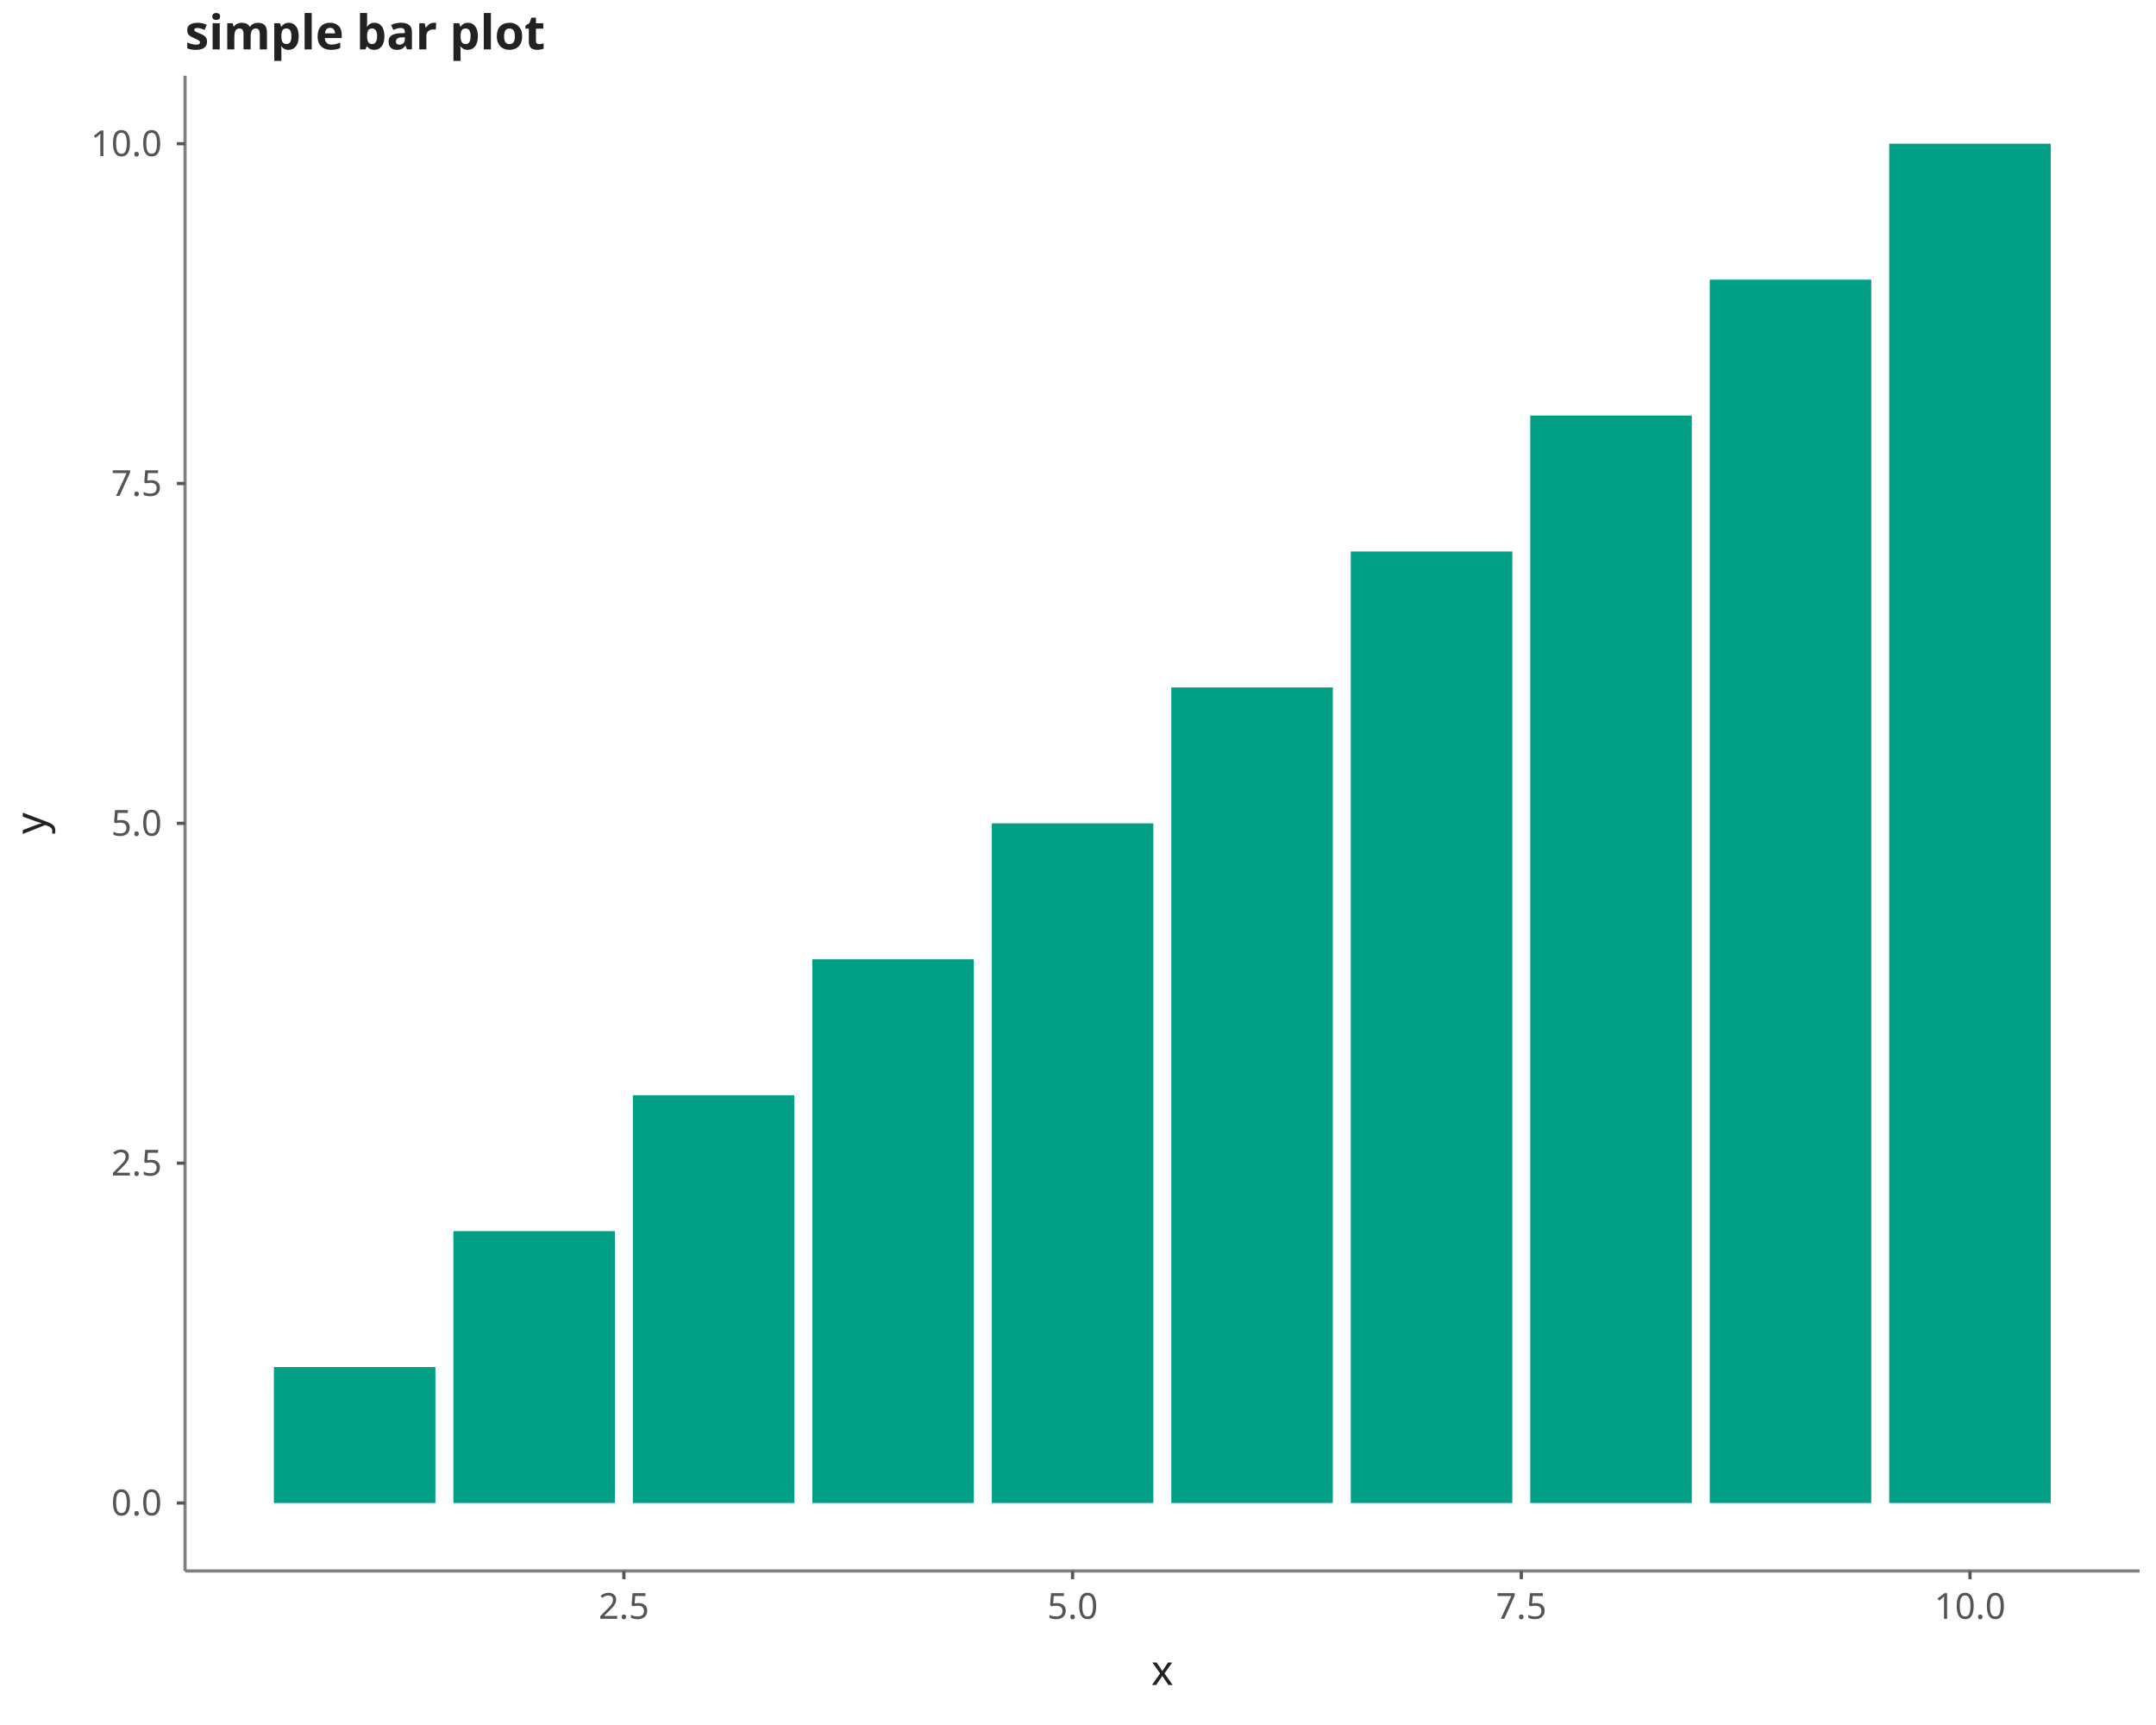
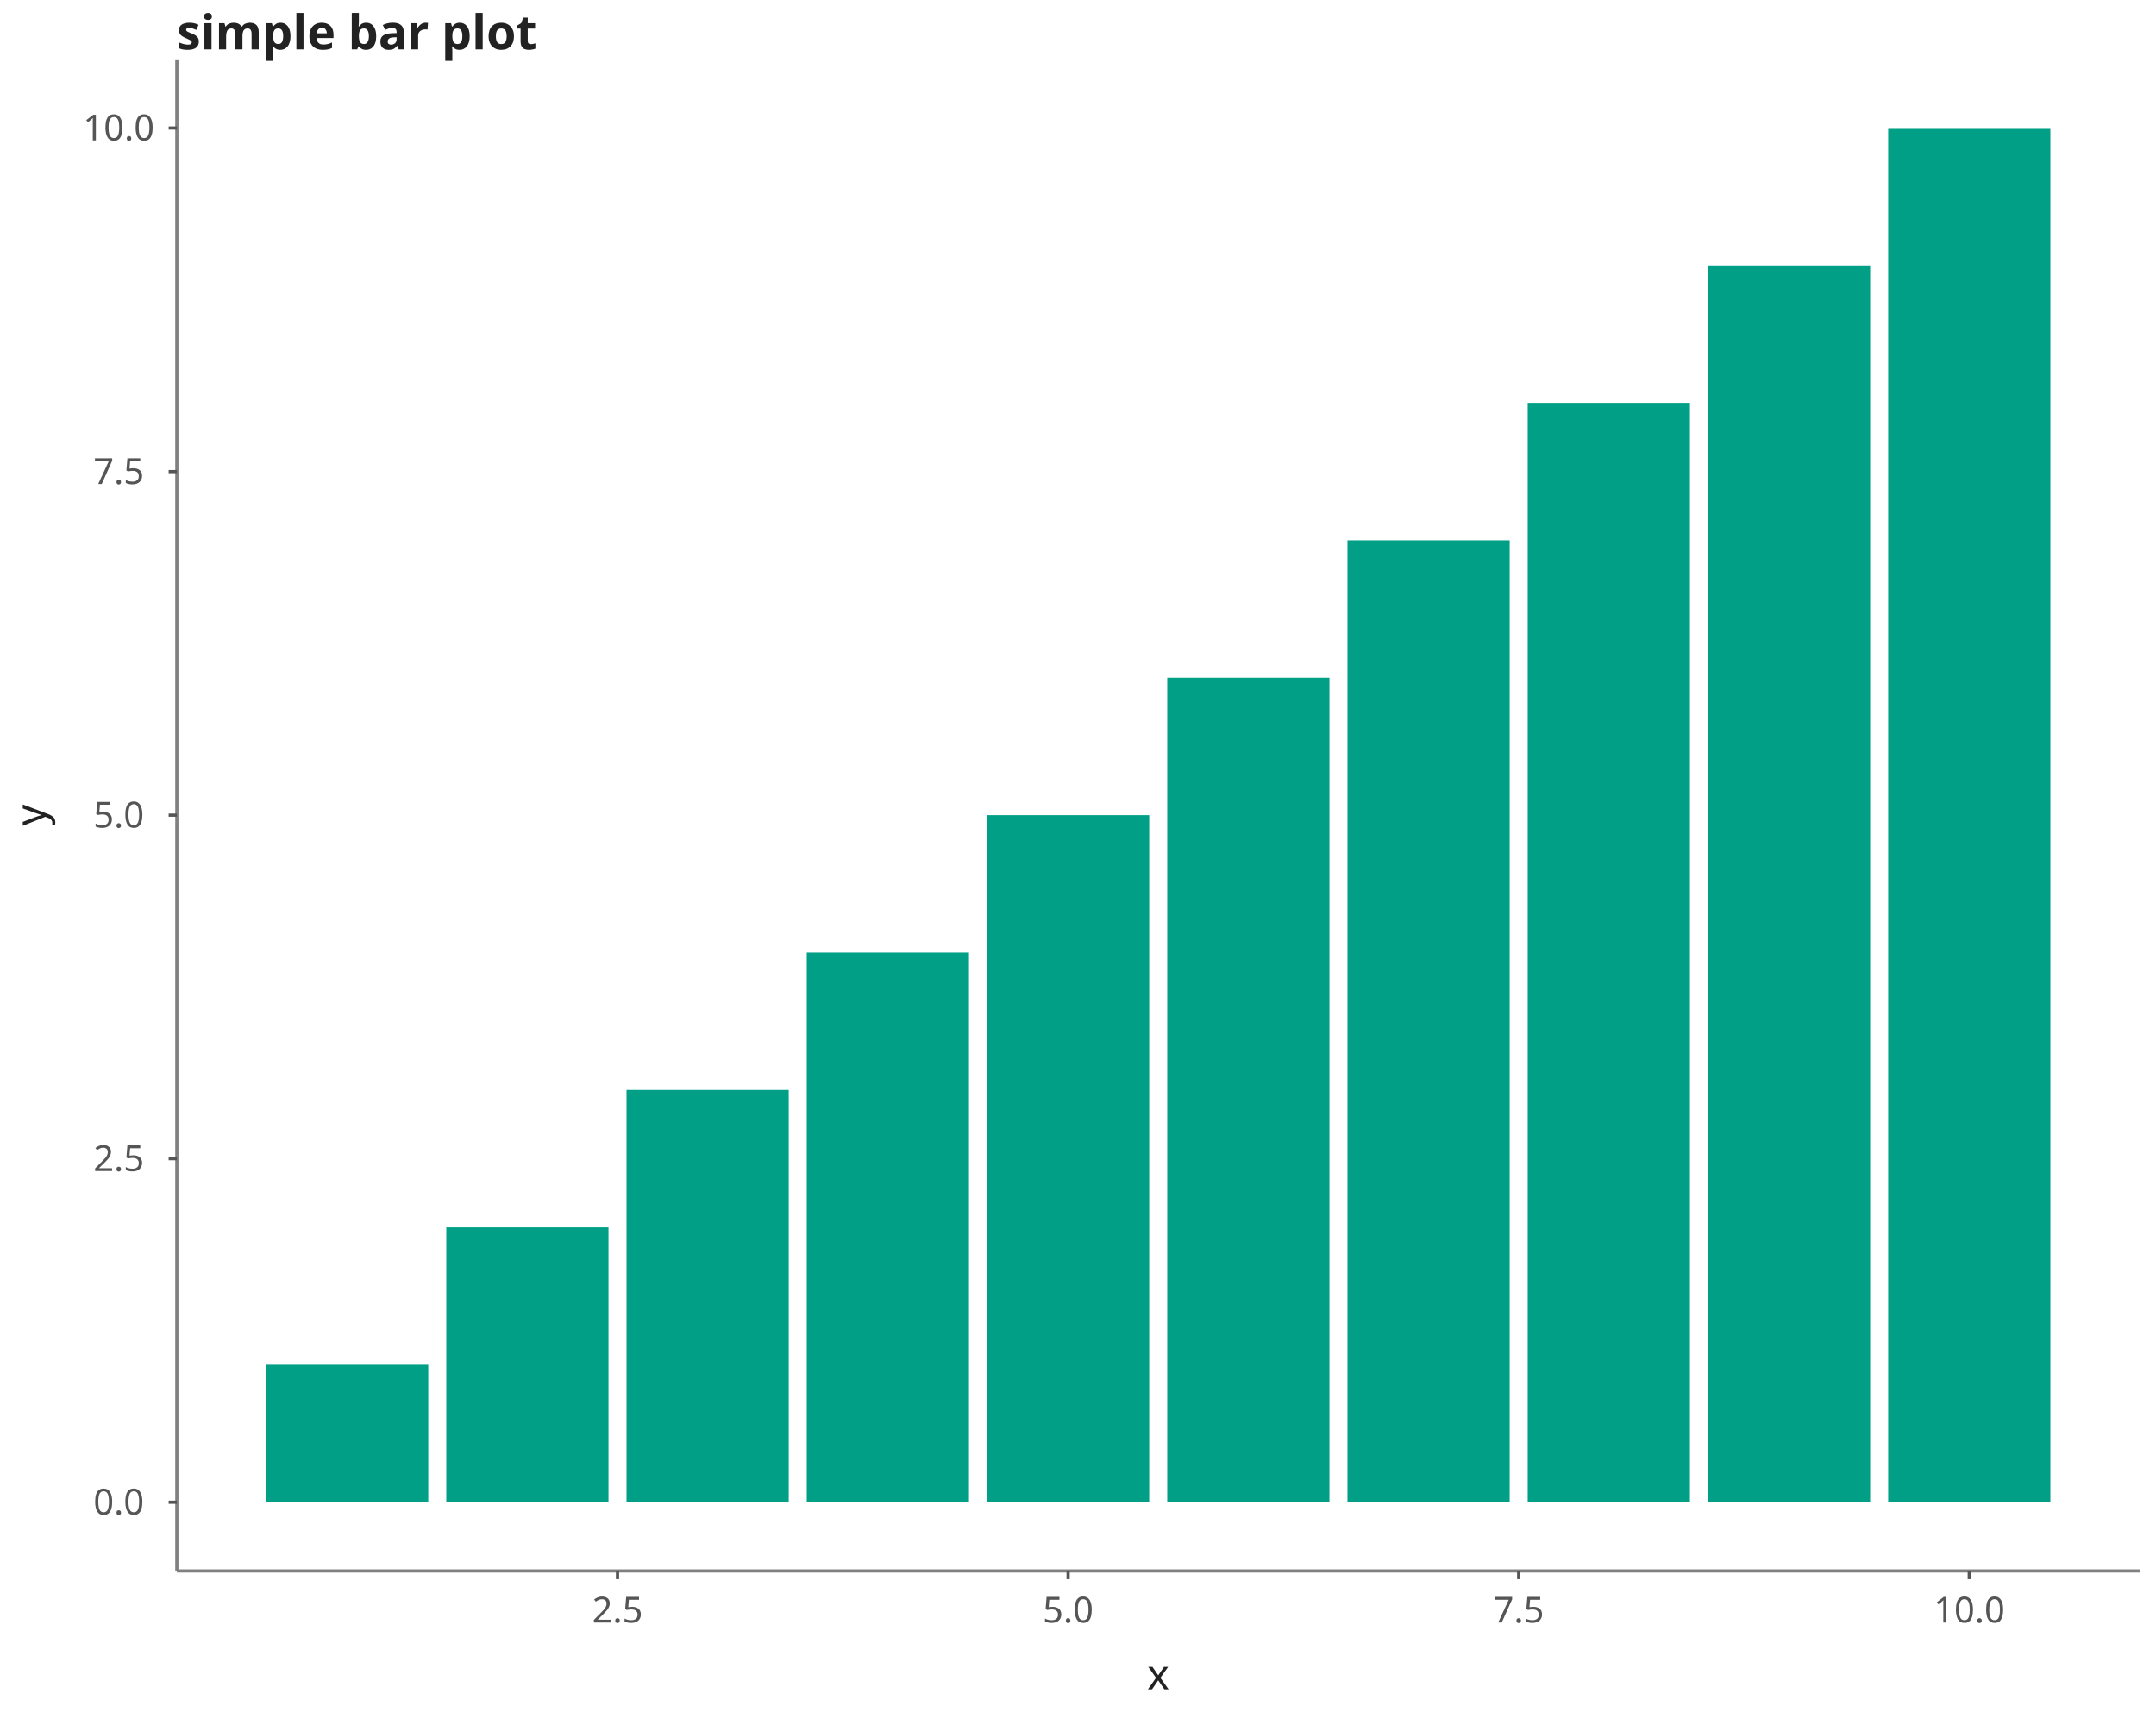
<svg xmlns="http://www.w3.org/2000/svg" class="svglite" data-engine-version="2.0" width="720.00pt" height="576.00pt" viewBox="0 0 720.00 576.00">
  <defs>
    <style type="text/css">
    .svglite line, .svglite polyline, .svglite polygon, .svglite path, .svglite rect, .svglite circle {
      fill: none;
      stroke: #000000;
      stroke-linecap: round;
      stroke-linejoin: round;
      stroke-miterlimit: 10.00;
    }
  </style>
  </defs>
  <rect width="100%" height="100%" style="stroke: none; fill: #FFFFFF;" />
  <defs>
    <clipPath id="cpMC4wMHw3MjAuMDB8MC4wMHw1NzYuMDA=">
      <rect x="0.00" y="0.00" width="720.00" height="576.00" />
    </clipPath>
  </defs>
  <g clip-path="url(#cpMC4wMHw3MjAuMDB8MC4wMHw1NzYuMDA=)">
    <rect x="0.00" y="0.00" width="720.00" height="576.00" style="stroke-width: 1.07; stroke: #FFFFFF; fill: #FFFFFF;" />
  </g>
  <defs>
-     <clipPath id="cpNjEuODB8NzE0LjUyfDI1LjI5fDUyNC41Ng==">
-       <rect x="61.80" y="25.29" width="652.72" height="499.27" />
+     <clipPath id="cpNTkuMDZ8NzE0LjUyfDE5LjgxfDUyNC41Ng==">
+       <rect x="59.06" y="19.81" width="655.46" height="504.75" />
    </clipPath>
  </defs>
-   <g clip-path="url(#cpNjEuODB8NzE0LjUyfDI1LjI5fDUyNC41Ng==)">
-     <rect x="91.47" y="456.48" width="53.94" height="45.39" style="stroke-width: 1.07; stroke: none; stroke-linecap: butt; stroke-linejoin: miter; fill: #01A086;" />
-     <rect x="151.41" y="411.09" width="53.94" height="90.78" style="stroke-width: 1.07; stroke: none; stroke-linecap: butt; stroke-linejoin: miter; fill: #01A086;" />
-     <rect x="211.34" y="365.71" width="53.94" height="136.17" style="stroke-width: 1.07; stroke: none; stroke-linecap: butt; stroke-linejoin: miter; fill: #01A086;" />
-     <rect x="271.28" y="320.32" width="53.94" height="181.55" style="stroke-width: 1.07; stroke: none; stroke-linecap: butt; stroke-linejoin: miter; fill: #01A086;" />
-     <rect x="331.22" y="274.93" width="53.94" height="226.94" style="stroke-width: 1.07; stroke: none; stroke-linecap: butt; stroke-linejoin: miter; fill: #01A086;" />
-     <rect x="391.16" y="229.54" width="53.94" height="272.33" style="stroke-width: 1.07; stroke: none; stroke-linecap: butt; stroke-linejoin: miter; fill: #01A086;" />
-     <rect x="451.10" y="184.15" width="53.94" height="317.72" style="stroke-width: 1.07; stroke: none; stroke-linecap: butt; stroke-linejoin: miter; fill: #01A086;" />
-     <rect x="511.03" y="138.76" width="53.94" height="363.11" style="stroke-width: 1.07; stroke: none; stroke-linecap: butt; stroke-linejoin: miter; fill: #01A086;" />
-     <rect x="570.97" y="93.37" width="53.94" height="408.50" style="stroke-width: 1.07; stroke: none; stroke-linecap: butt; stroke-linejoin: miter; fill: #01A086;" />
-     <rect x="630.91" y="47.99" width="53.94" height="453.88" style="stroke-width: 1.07; stroke: none; stroke-linecap: butt; stroke-linejoin: miter; fill: #01A086;" />
+   <g clip-path="url(#cpNTkuMDZ8NzE0LjUyfDE5LjgxfDUyNC41Ng==)">
+     <rect x="88.85" y="455.73" width="54.17" height="45.89" style="stroke-width: 1.07; stroke: none; stroke-linecap: butt; stroke-linejoin: miter; fill: #01A086;" />
+     <rect x="149.04" y="409.85" width="54.17" height="91.77" style="stroke-width: 1.07; stroke: none; stroke-linecap: butt; stroke-linejoin: miter; fill: #01A086;" />
+     <rect x="209.23" y="363.96" width="54.17" height="137.66" style="stroke-width: 1.07; stroke: none; stroke-linecap: butt; stroke-linejoin: miter; fill: #01A086;" />
+     <rect x="269.42" y="318.08" width="54.17" height="183.55" style="stroke-width: 1.07; stroke: none; stroke-linecap: butt; stroke-linejoin: miter; fill: #01A086;" />
+     <rect x="329.61" y="272.19" width="54.17" height="229.43" style="stroke-width: 1.07; stroke: none; stroke-linecap: butt; stroke-linejoin: miter; fill: #01A086;" />
+     <rect x="389.80" y="226.30" width="54.17" height="275.32" style="stroke-width: 1.07; stroke: none; stroke-linecap: butt; stroke-linejoin: miter; fill: #01A086;" />
+     <rect x="449.99" y="180.42" width="54.17" height="321.21" style="stroke-width: 1.07; stroke: none; stroke-linecap: butt; stroke-linejoin: miter; fill: #01A086;" />
+     <rect x="510.18" y="134.53" width="54.17" height="367.09" style="stroke-width: 1.07; stroke: none; stroke-linecap: butt; stroke-linejoin: miter; fill: #01A086;" />
+     <rect x="570.37" y="88.64" width="54.17" height="412.98" style="stroke-width: 1.07; stroke: none; stroke-linecap: butt; stroke-linejoin: miter; fill: #01A086;" />
+     <rect x="630.56" y="42.76" width="54.17" height="458.87" style="stroke-width: 1.07; stroke: none; stroke-linecap: butt; stroke-linejoin: miter; fill: #01A086;" />
  </g>
  <g clip-path="url(#cpMC4wMHw3MjAuMDB8MC4wMHw1NzYuMDA=)">
-     <polyline points="61.80,524.56 61.80,25.29 " style="stroke-width: 1.07; stroke: #808080; stroke-linecap: butt;" />
-     <text x="54.08" y="506.00" text-anchor="end" style="font-size: 12.00px; fill: #555555; font-family: sans;" textLength="16.68px" lengthAdjust="spacingAndGlyphs">0.0</text>
-     <text x="54.08" y="392.53" text-anchor="end" style="font-size: 12.00px; fill: #555555; font-family: sans;" textLength="16.68px" lengthAdjust="spacingAndGlyphs">2.5</text>
-     <text x="54.08" y="279.06" text-anchor="end" style="font-size: 12.00px; fill: #555555; font-family: sans;" textLength="16.68px" lengthAdjust="spacingAndGlyphs">5.0</text>
-     <text x="54.08" y="165.59" text-anchor="end" style="font-size: 12.00px; fill: #555555; font-family: sans;" textLength="16.68px" lengthAdjust="spacingAndGlyphs">7.5</text>
-     <text x="54.08" y="52.12" text-anchor="end" style="font-size: 12.00px; fill: #555555; font-family: sans;" textLength="23.36px" lengthAdjust="spacingAndGlyphs">10.0</text>
-     <polyline points="59.06,501.87 61.80,501.87 " style="stroke-width: 1.07; stroke: #555555; stroke-linecap: butt;" />
-     <polyline points="59.06,388.40 61.80,388.40 " style="stroke-width: 1.07; stroke: #555555; stroke-linecap: butt;" />
-     <polyline points="59.06,274.93 61.80,274.93 " style="stroke-width: 1.07; stroke: #555555; stroke-linecap: butt;" />
-     <polyline points="59.06,161.46 61.80,161.46 " style="stroke-width: 1.07; stroke: #555555; stroke-linecap: butt;" />
-     <polyline points="59.06,47.99 61.80,47.99 " style="stroke-width: 1.07; stroke: #555555; stroke-linecap: butt;" />
-     <polyline points="61.80,524.56 714.52,524.56 " style="stroke-width: 1.07; stroke: #808080; stroke-linecap: butt;" />
-     <polyline points="208.35,527.30 208.35,524.56 " style="stroke-width: 1.07; stroke: #555555; stroke-linecap: butt;" />
-     <polyline points="358.19,527.30 358.19,524.56 " style="stroke-width: 1.07; stroke: #555555; stroke-linecap: butt;" />
-     <polyline points="508.04,527.30 508.04,524.56 " style="stroke-width: 1.07; stroke: #555555; stroke-linecap: butt;" />
-     <polyline points="657.88,527.30 657.88,524.56 " style="stroke-width: 1.07; stroke: #555555; stroke-linecap: butt;" />
-     <text x="208.35" y="540.54" text-anchor="middle" style="font-size: 12.00px; fill: #555555; font-family: sans;" textLength="16.68px" lengthAdjust="spacingAndGlyphs">2.5</text>
-     <text x="358.19" y="540.54" text-anchor="middle" style="font-size: 12.00px; fill: #555555; font-family: sans;" textLength="16.68px" lengthAdjust="spacingAndGlyphs">5.0</text>
-     <text x="508.04" y="540.54" text-anchor="middle" style="font-size: 12.00px; fill: #555555; font-family: sans;" textLength="16.68px" lengthAdjust="spacingAndGlyphs">7.5</text>
-     <text x="657.88" y="540.54" text-anchor="middle" style="font-size: 12.00px; fill: #555555; font-family: sans;" textLength="23.36px" lengthAdjust="spacingAndGlyphs">10.0</text>
-     <text x="388.16" y="562.63" text-anchor="middle" style="font-size: 14.00px; fill: #222222; font-family: sans;" textLength="7.01px" lengthAdjust="spacingAndGlyphs">x</text>
-     <text transform="translate(15.11,274.93) rotate(-90)" text-anchor="middle" style="font-size: 14.00px; fill: #222222; font-family: sans;" textLength="7.01px" lengthAdjust="spacingAndGlyphs">y</text>
-     <text x="61.80" y="16.49" style="font-size: 16.00px; font-weight: bold; fill: #222222; font-family: sans;" textLength="104.05px" lengthAdjust="spacingAndGlyphs">simple bar plot</text>
+     <polyline points="59.06,524.56 59.06,19.81 " style="stroke-width: 1.07; stroke: #808080; stroke-linecap: butt;" />
+     <text x="39.66" y="505.75" text-anchor="middle" style="font-size: 12.00px; fill: #555555; font-family: sans;" textLength="16.68px" lengthAdjust="spacingAndGlyphs">0.0</text>
+     <text x="39.66" y="391.03" text-anchor="middle" style="font-size: 12.00px; fill: #555555; font-family: sans;" textLength="16.68px" lengthAdjust="spacingAndGlyphs">2.5</text>
+     <text x="39.66" y="276.32" text-anchor="middle" style="font-size: 12.00px; fill: #555555; font-family: sans;" textLength="16.68px" lengthAdjust="spacingAndGlyphs">5.0</text>
+     <text x="39.66" y="161.60" text-anchor="middle" style="font-size: 12.00px; fill: #555555; font-family: sans;" textLength="16.68px" lengthAdjust="spacingAndGlyphs">7.5</text>
+     <text x="39.66" y="46.88" text-anchor="middle" style="font-size: 12.00px; fill: #555555; font-family: sans;" textLength="23.36px" lengthAdjust="spacingAndGlyphs">10.0</text>
+     <polyline points="56.32,501.62 59.06,501.62 " style="stroke-width: 1.07; stroke: #555555; stroke-linecap: butt;" />
+     <polyline points="56.32,386.90 59.06,386.90 " style="stroke-width: 1.07; stroke: #555555; stroke-linecap: butt;" />
+     <polyline points="56.32,272.19 59.06,272.19 " style="stroke-width: 1.07; stroke: #555555; stroke-linecap: butt;" />
+     <polyline points="56.32,157.47 59.06,157.47 " style="stroke-width: 1.07; stroke: #555555; stroke-linecap: butt;" />
+     <polyline points="56.32,42.76 59.06,42.76 " style="stroke-width: 1.07; stroke: #555555; stroke-linecap: butt;" />
+     <polyline points="59.06,524.56 714.52,524.56 " style="stroke-width: 1.07; stroke: #808080; stroke-linecap: butt;" />
+     <polyline points="206.22,527.30 206.22,524.56 " style="stroke-width: 1.07; stroke: #555555; stroke-linecap: butt;" />
+     <polyline points="356.70,527.30 356.70,524.56 " style="stroke-width: 1.07; stroke: #555555; stroke-linecap: butt;" />
+     <polyline points="507.17,527.30 507.17,524.56 " style="stroke-width: 1.07; stroke: #555555; stroke-linecap: butt;" />
+     <polyline points="657.64,527.30 657.64,524.56 " style="stroke-width: 1.07; stroke: #555555; stroke-linecap: butt;" />
+     <text x="206.22" y="541.79" text-anchor="middle" style="font-size: 12.00px; fill: #555555; font-family: sans;" textLength="16.68px" lengthAdjust="spacingAndGlyphs">2.5</text>
+     <text x="356.70" y="541.79" text-anchor="middle" style="font-size: 12.00px; fill: #555555; font-family: sans;" textLength="16.68px" lengthAdjust="spacingAndGlyphs">5.0</text>
+     <text x="507.17" y="541.79" text-anchor="middle" style="font-size: 12.00px; fill: #555555; font-family: sans;" textLength="16.68px" lengthAdjust="spacingAndGlyphs">7.5</text>
+     <text x="657.64" y="541.79" text-anchor="middle" style="font-size: 12.00px; fill: #555555; font-family: sans;" textLength="23.36px" lengthAdjust="spacingAndGlyphs">10.0</text>
+     <text x="386.79" y="564.09" text-anchor="middle" style="font-size: 14.00px; fill: #222222; font-family: sans;" textLength="7.01px" lengthAdjust="spacingAndGlyphs">x</text>
+     <text transform="translate(15.11,272.19) rotate(-90)" text-anchor="middle" style="font-size: 14.00px; fill: #222222; font-family: sans;" textLength="7.01px" lengthAdjust="spacingAndGlyphs">y</text>
+     <text x="59.06" y="16.49" style="font-size: 16.00px; font-weight: bold; fill: #222222; font-family: sans;" textLength="104.05px" lengthAdjust="spacingAndGlyphs">simple bar plot</text>
  </g>
</svg>
